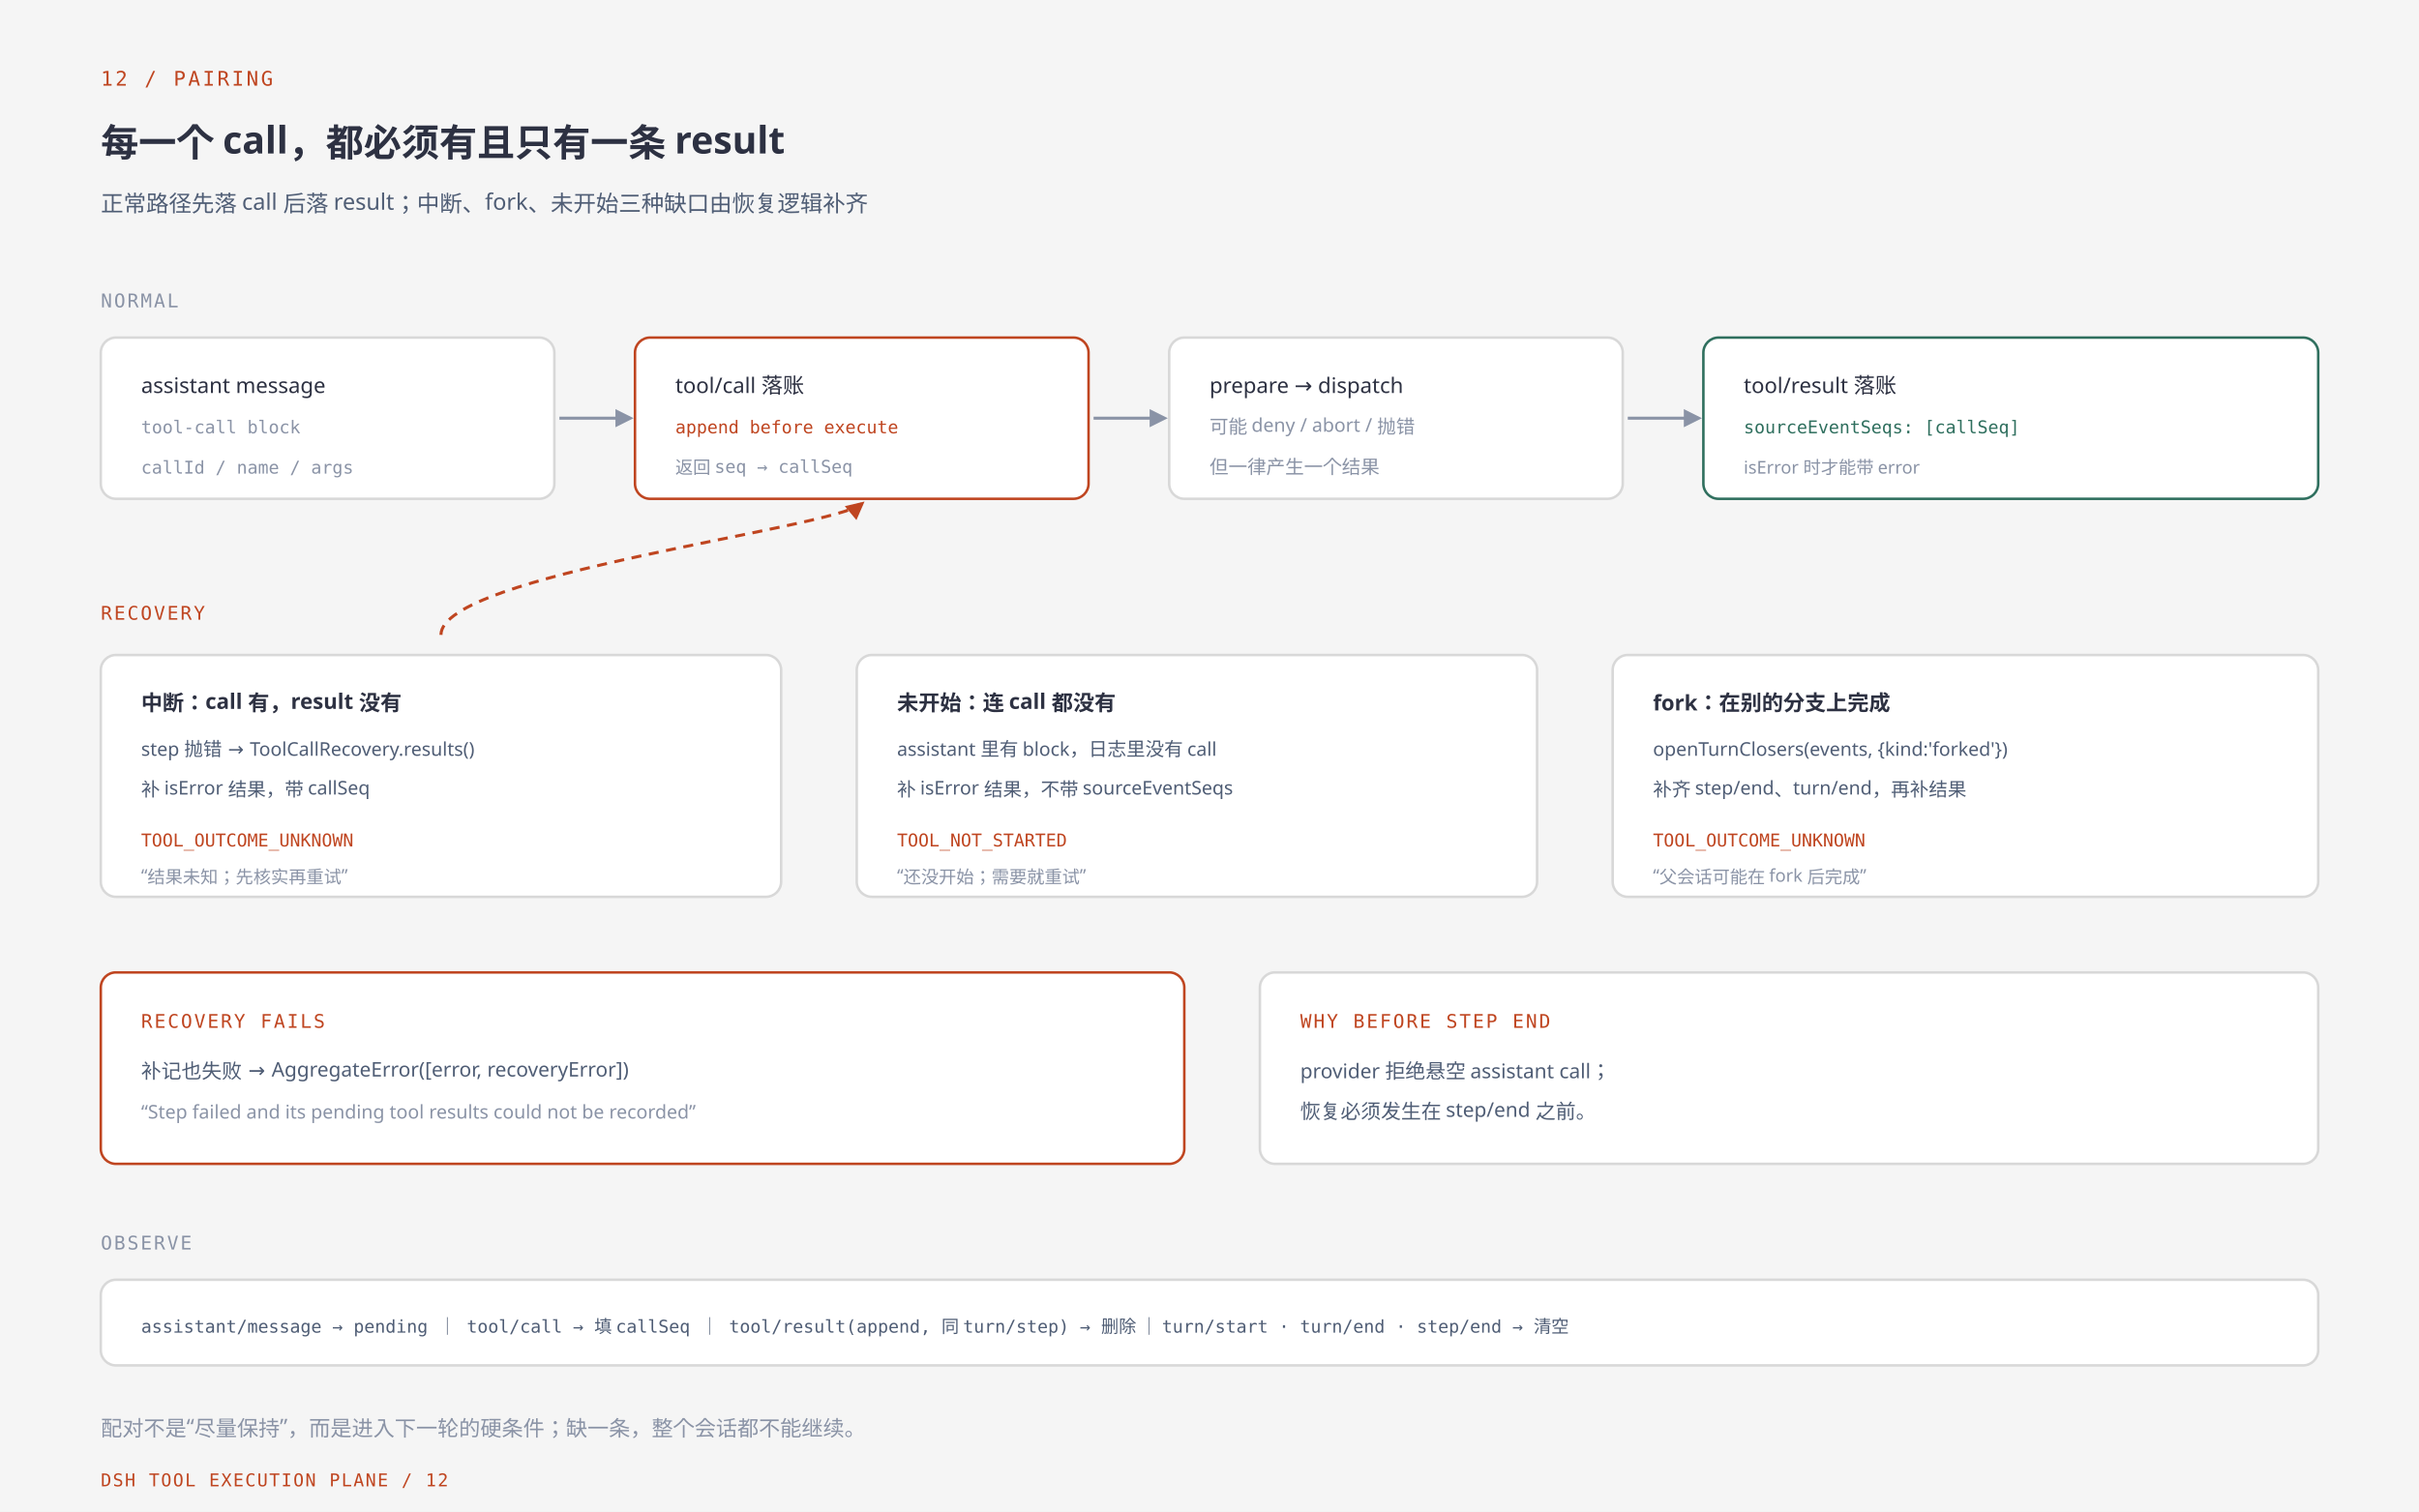
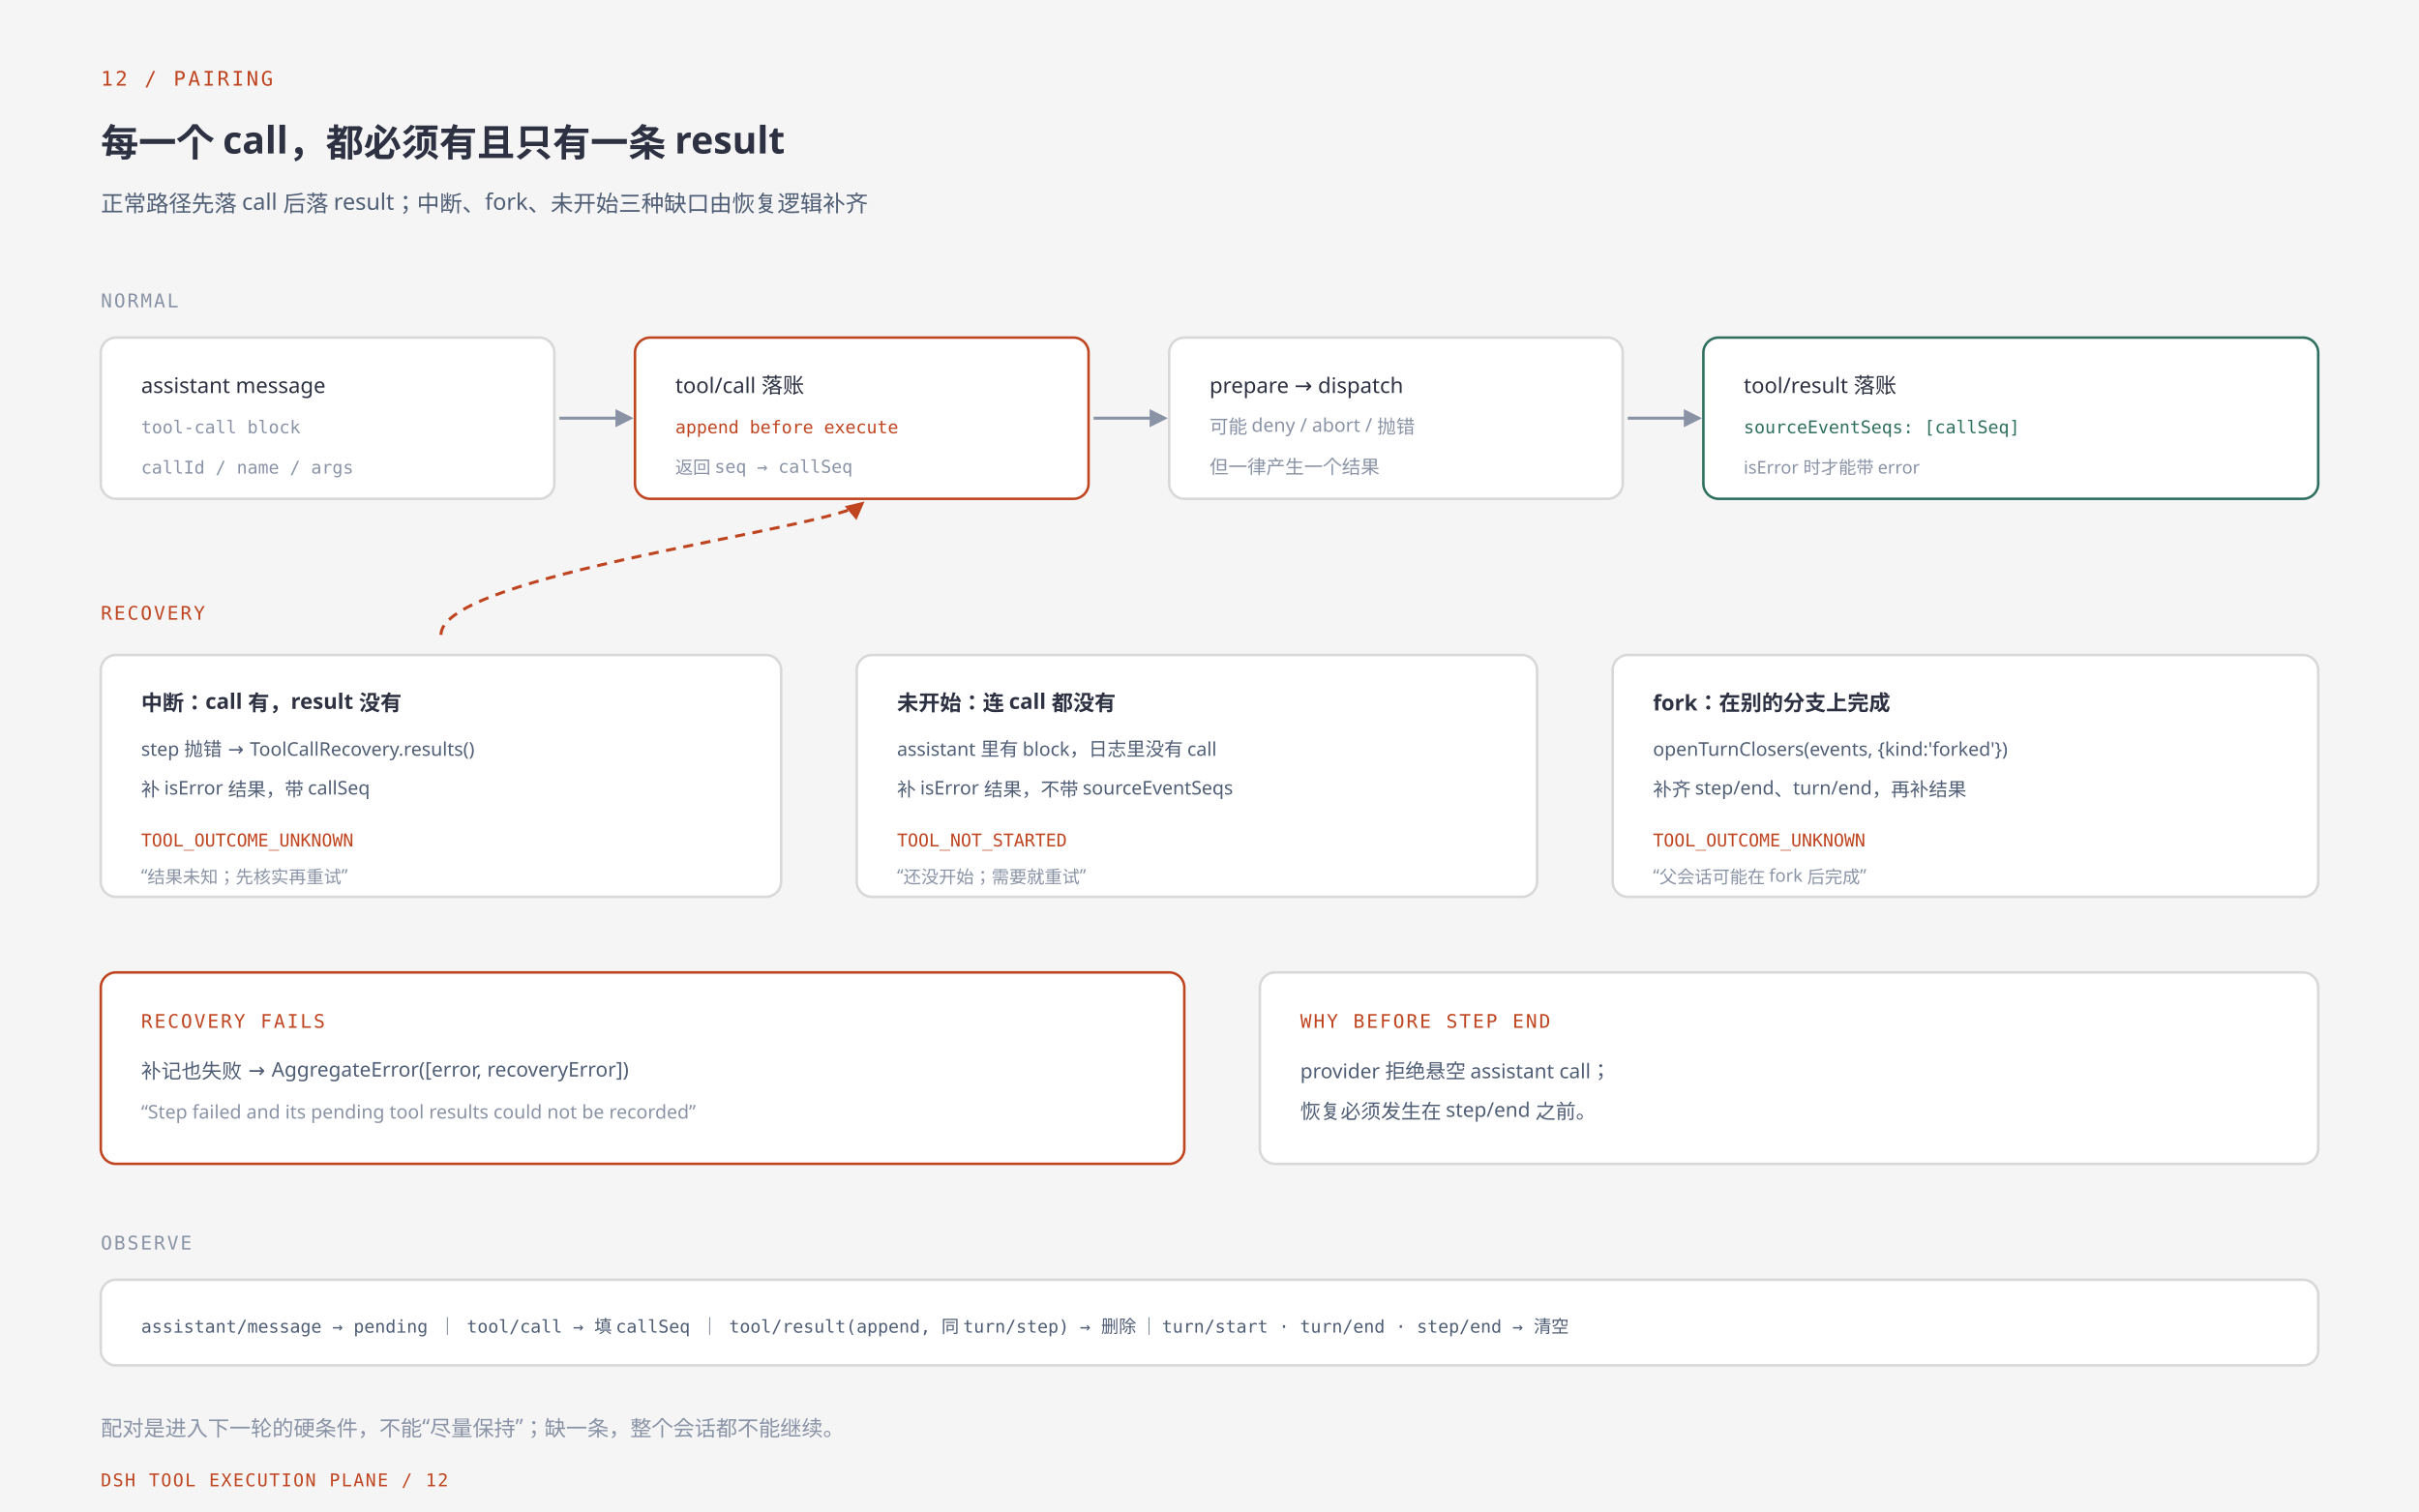
<svg xmlns="http://www.w3.org/2000/svg" width="960" height="600" viewBox="0 0 960 600" role="img" aria-labelledby="f03-d3-title f03-d3-desc">
  <defs>
    <marker id="f03-a" viewBox="0 0 10 10" refX="8" refY="5" markerWidth="6" markerHeight="6" orient="auto-start-reverse">
      <path d="M 0 0 L 10 5 L 0 10 z" fill="#8a93a6" />
    </marker>
    <marker id="f03-r" viewBox="0 0 10 10" refX="8" refY="5" markerWidth="6" markerHeight="6" orient="auto-start-reverse">
      <path d="M 0 0 L 10 5 L 0 10 z" fill="#bf4520" />
    </marker>
    <marker id="f03-g" viewBox="0 0 10 10" refX="8" refY="5" markerWidth="6" markerHeight="6" orient="auto-start-reverse">
      <path d="M 0 0 L 10 5 L 0 10 z" fill="#2f6f5e" />
    </marker>
  </defs>
  <rect width="960" height="600" fill="#f5f5f5" />
  <text x="40" y="34" font-family="'Geist Mono','SF Mono',ui-monospace,monospace" font-size="8" letter-spacing="0.12em" fill="#bf4520">12 / PAIRING</text>
  <text x="40" y="62" font-family="'Geist','PingFang SC','Noto Sans SC',system-ui,sans-serif" font-size="15" font-weight="600" fill="#2d3142">每一个 call，都必须有且只有一条 result</text>
  <text x="40" y="84" font-family="'Geist','PingFang SC','Noto Sans SC',system-ui,sans-serif" font-size="9" fill="#4f5d75">正常路径先落 call 后落 result；中断、fork、未开始三种缺口由恢复逻辑补齐</text>
  <text x="40" y="122" font-family="'Geist Mono','SF Mono',ui-monospace,monospace" font-size="7.5" letter-spacing="0.1em" fill="#8a93a6">NORMAL</text>
  <rect x="40" y="134" width="180" height="64" rx="6" fill="#ffffff" stroke="#d8d8d8" />
  <text x="56" y="156" font-family="'Geist','PingFang SC','Noto Sans SC',system-ui,sans-serif" font-size="8.5" fill="#2d3142">assistant message</text>
  <text x="56" y="172" font-family="'Geist Mono','SF Mono',ui-monospace,monospace" font-size="7" fill="#8a93a6">tool-call block</text>
  <text x="56" y="188" font-family="'Geist Mono','SF Mono',ui-monospace,monospace" font-size="7" fill="#8a93a6">callId / name / args</text>
  <line x1="222" y1="166" x2="250" y2="166" stroke="#8a93a6" stroke-width="1.2" marker-end="url(#f03-a)" />
  <rect x="252" y="134" width="180" height="64" rx="6" fill="#ffffff" stroke="#bf4520" />
  <text x="268" y="156" font-family="'Geist','PingFang SC','Noto Sans SC',system-ui,sans-serif" font-size="8.5" fill="#2d3142">tool/call 落账</text>
  <text x="268" y="172" font-family="'Geist Mono','SF Mono',ui-monospace,monospace" font-size="7" fill="#bf4520">append before execute</text>
  <text x="268" y="188" font-family="'Geist Mono','SF Mono',ui-monospace,monospace" font-size="7" fill="#8a93a6">返回 seq → callSeq</text>
  <line x1="434" y1="166" x2="462" y2="166" stroke="#8a93a6" stroke-width="1.2" marker-end="url(#f03-a)" />
  <rect x="464" y="134" width="180" height="64" rx="6" fill="#ffffff" stroke="#d8d8d8" />
  <text x="480" y="156" font-family="'Geist','PingFang SC','Noto Sans SC',system-ui,sans-serif" font-size="8.5" fill="#2d3142">prepare → dispatch</text>
  <text x="480" y="172" font-family="'Geist','PingFang SC','Noto Sans SC',system-ui,sans-serif" font-size="7.5" fill="#8a93a6">可能 deny / abort / 抛错</text>
  <text x="480" y="188" font-family="'Geist','PingFang SC','Noto Sans SC',system-ui,sans-serif" font-size="7.5" fill="#8a93a6">但一律产生一个结果</text>
  <line x1="646" y1="166" x2="674" y2="166" stroke="#8a93a6" stroke-width="1.2" marker-end="url(#f03-a)" />
  <rect x="676" y="134" width="244" height="64" rx="6" fill="#ffffff" stroke="#2f6f5e" />
  <text x="692" y="156" font-family="'Geist','PingFang SC','Noto Sans SC',system-ui,sans-serif" font-size="8.5" fill="#2d3142">tool/result 落账</text>
  <text x="692" y="172" font-family="'Geist Mono','SF Mono',ui-monospace,monospace" font-size="7" fill="#2f6f5e">sourceEventSeqs: [callSeq]</text>
  <text x="692" y="188" font-family="'Geist','PingFang SC','Noto Sans SC',system-ui,sans-serif" font-size="7" fill="#8a93a6">isError 时才能带 error</text>
  <text x="40" y="246" font-family="'Geist Mono','SF Mono',ui-monospace,monospace" font-size="7.5" letter-spacing="0.1em" fill="#bf4520">RECOVERY</text>
  <rect x="40" y="260" width="270" height="96" rx="6" fill="#ffffff" stroke="#d8d8d8" />
  <text x="56" y="282" font-family="'Geist','PingFang SC','Noto Sans SC',system-ui,sans-serif" font-size="8.5" font-weight="600" fill="#2d3142">中断：call 有，result 没有</text>
  <text x="56" y="300" font-family="'Geist','PingFang SC','Noto Sans SC',system-ui,sans-serif" font-size="7.5" fill="#4f5d75">step 抛错 → ToolCallRecovery.results()</text>
  <text x="56" y="316" font-family="'Geist','PingFang SC','Noto Sans SC',system-ui,sans-serif" font-size="7.5" fill="#4f5d75">补 isError 结果，带 callSeq</text>
  <text x="56" y="336" font-family="'Geist Mono','SF Mono',ui-monospace,monospace" font-size="7" fill="#bf4520">TOOL_OUTCOME_UNKNOWN</text>
  <text x="56" y="350" font-family="'Geist','PingFang SC','Noto Sans SC',system-ui,sans-serif" font-size="7" fill="#8a93a6">“结果未知；先核实再重试”</text>
  <path d="M 175 252 C 175 228 330 210 342 200" fill="none" stroke="#bf4520" stroke-width="1.2" stroke-dasharray="4 3" marker-end="url(#f03-r)" />
  <rect x="340" y="260" width="270" height="96" rx="6" fill="#ffffff" stroke="#d8d8d8" />
  <text x="356" y="282" font-family="'Geist','PingFang SC','Noto Sans SC',system-ui,sans-serif" font-size="8.5" font-weight="600" fill="#2d3142">未开始：连 call 都没有</text>
  <text x="356" y="300" font-family="'Geist','PingFang SC','Noto Sans SC',system-ui,sans-serif" font-size="7.5" fill="#4f5d75">assistant 里有 block，日志里没有 call</text>
  <text x="356" y="316" font-family="'Geist','PingFang SC','Noto Sans SC',system-ui,sans-serif" font-size="7.5" fill="#4f5d75">补 isError 结果，不带 sourceEventSeqs</text>
  <text x="356" y="336" font-family="'Geist Mono','SF Mono',ui-monospace,monospace" font-size="7" fill="#bf4520">TOOL_NOT_STARTED</text>
  <text x="356" y="350" font-family="'Geist','PingFang SC','Noto Sans SC',system-ui,sans-serif" font-size="7" fill="#8a93a6">“还没开始；需要就重试”</text>
  <rect x="640" y="260" width="280" height="96" rx="6" fill="#ffffff" stroke="#d8d8d8" />
  <text x="656" y="282" font-family="'Geist','PingFang SC','Noto Sans SC',system-ui,sans-serif" font-size="8.5" font-weight="600" fill="#2d3142">fork：在别的分支上完成</text>
  <text x="656" y="300" font-family="'Geist','PingFang SC','Noto Sans SC',system-ui,sans-serif" font-size="7.5" fill="#4f5d75">openTurnClosers(events, {kind:'forked'})</text>
  <text x="656" y="316" font-family="'Geist','PingFang SC','Noto Sans SC',system-ui,sans-serif" font-size="7.5" fill="#4f5d75">补齐 step/end、turn/end，再补结果</text>
  <text x="656" y="336" font-family="'Geist Mono','SF Mono',ui-monospace,monospace" font-size="7" fill="#bf4520">TOOL_OUTCOME_UNKNOWN</text>
  <text x="656" y="350" font-family="'Geist','PingFang SC','Noto Sans SC',system-ui,sans-serif" font-size="7" fill="#8a93a6">“父会话可能在 fork 后完成”</text>
  <rect x="40" y="386" width="430" height="76" rx="6" fill="#ffffff" stroke="#bf4520" />
  <text x="56" y="408" font-family="'Geist Mono','SF Mono',ui-monospace,monospace" font-size="7.5" letter-spacing="0.1em" fill="#bf4520">RECOVERY FAILS</text>
  <text x="56" y="428" font-family="'Geist','PingFang SC','Noto Sans SC',system-ui,sans-serif" font-size="8" fill="#4f5d75">补记也失败 → AggregateError([error, recoveryError])</text>
  <text x="56" y="444" font-family="'Geist','PingFang SC','Noto Sans SC',system-ui,sans-serif" font-size="7.5" fill="#8a93a6">“Step failed and its pending tool results could not be recorded”</text>
  <rect x="500" y="386" width="420" height="76" rx="6" fill="#ffffff" stroke="#d8d8d8" />
  <text x="516" y="408" font-family="'Geist Mono','SF Mono',ui-monospace,monospace" font-size="7.5" letter-spacing="0.1em" fill="#bf4520">WHY BEFORE STEP END</text>
  <text x="516" y="428" font-family="'Geist','PingFang SC','Noto Sans SC',system-ui,sans-serif" font-size="8" fill="#4f5d75">provider 拒绝悬空 assistant call；</text>
  <text x="516" y="444" font-family="'Geist','PingFang SC','Noto Sans SC',system-ui,sans-serif" font-size="8" fill="#4f5d75">恢复必须发生在 step/end 之前。</text>
  <text x="40" y="496" font-family="'Geist Mono','SF Mono',ui-monospace,monospace" font-size="7.5" letter-spacing="0.1em" fill="#8a93a6">OBSERVE</text>
  <rect x="40" y="508" width="880" height="34" rx="6" fill="#ffffff" stroke="#d8d8d8" />
  <text x="56" y="529" font-family="'Geist Mono','SF Mono',ui-monospace,monospace" font-size="7" fill="#4f5d75">assistant/message → pending ｜ tool/call → 填 callSeq ｜ tool/result(append, 同 turn/step) → 删除 ｜ turn/start · turn/end · step/end → 清空</text>
-   <text x="40" y="570" font-family="'Geist','PingFang SC','Noto Sans SC',system-ui,sans-serif" font-size="8.5" fill="#8a93a6">配对不是“尽量保持”，而是进入下一轮的硬条件；缺一条，整个会话都不能继续。</text>
+   <text x="40" y="570" font-family="'Geist','PingFang SC','Noto Sans SC',system-ui,sans-serif" font-size="8.5" fill="#8a93a6">配对是进入下一轮的硬条件，不能“尽量保持”；缺一条，整个会话都不能继续。</text>
  <text x="40" y="590" font-family="'Geist Mono','SF Mono',ui-monospace,monospace" font-size="7" letter-spacing="0.08em" fill="#bf4520">DSH TOOL EXECUTION PLANE / 12</text>
</svg>
